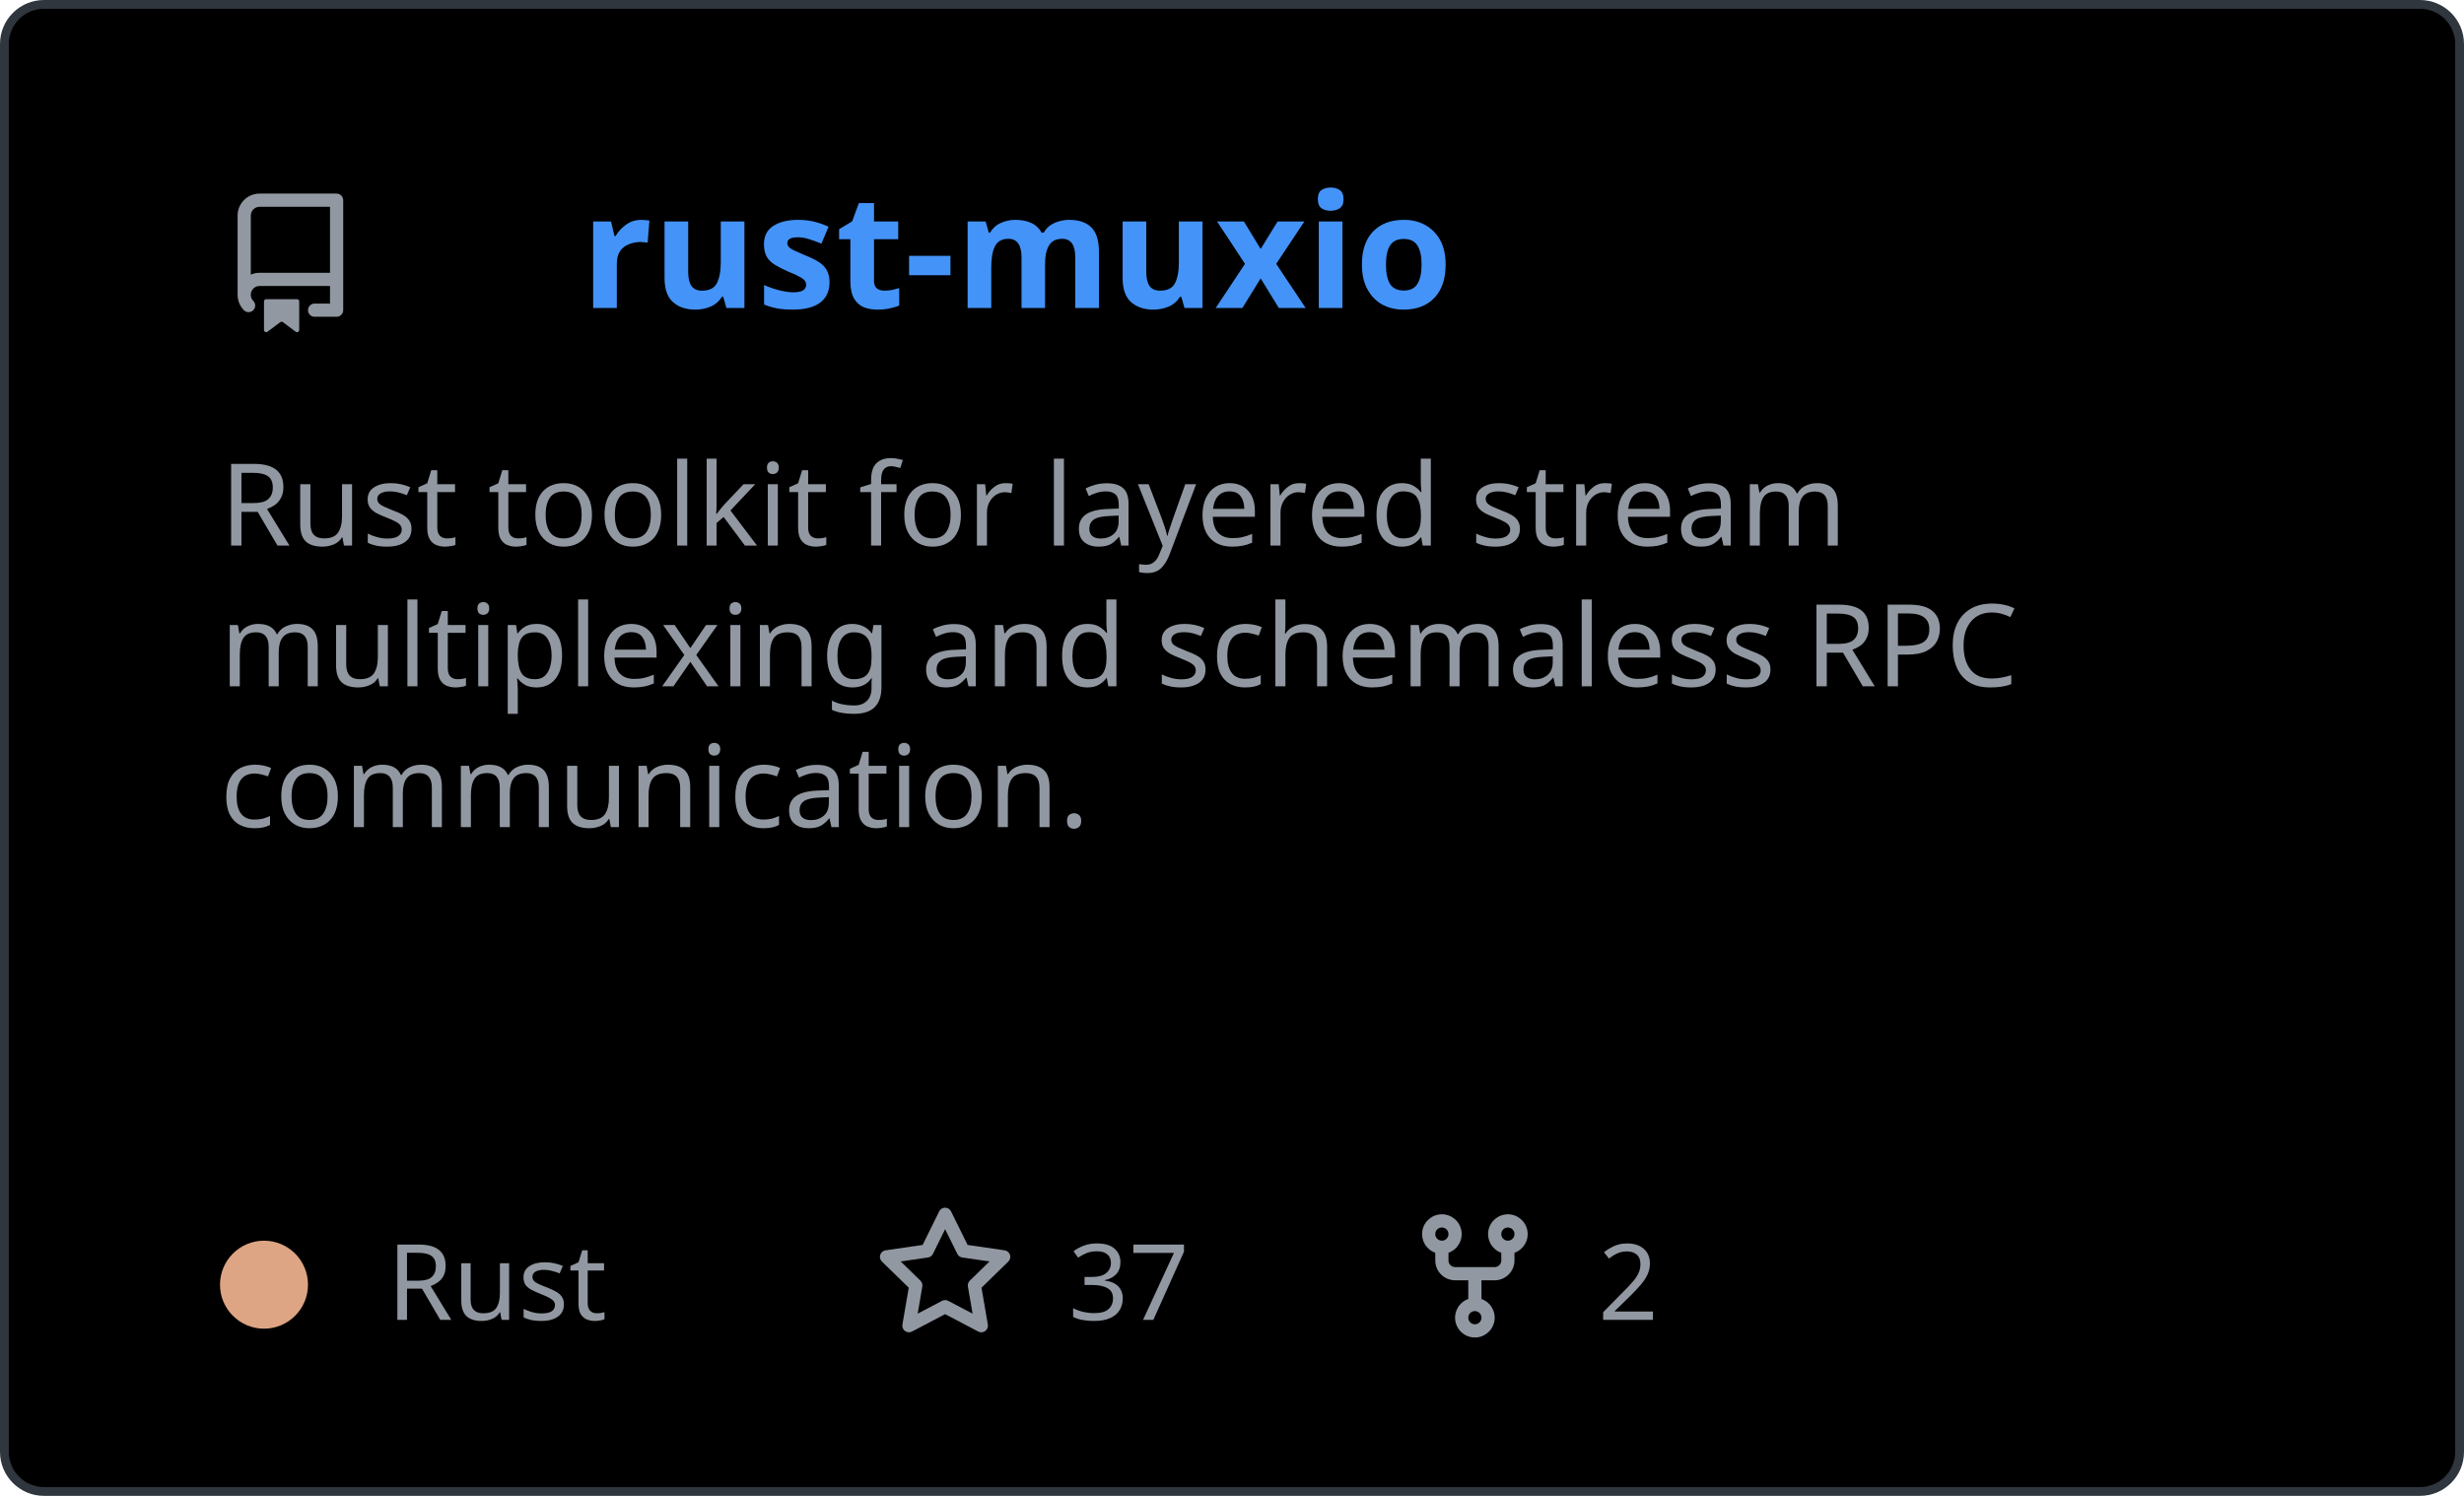
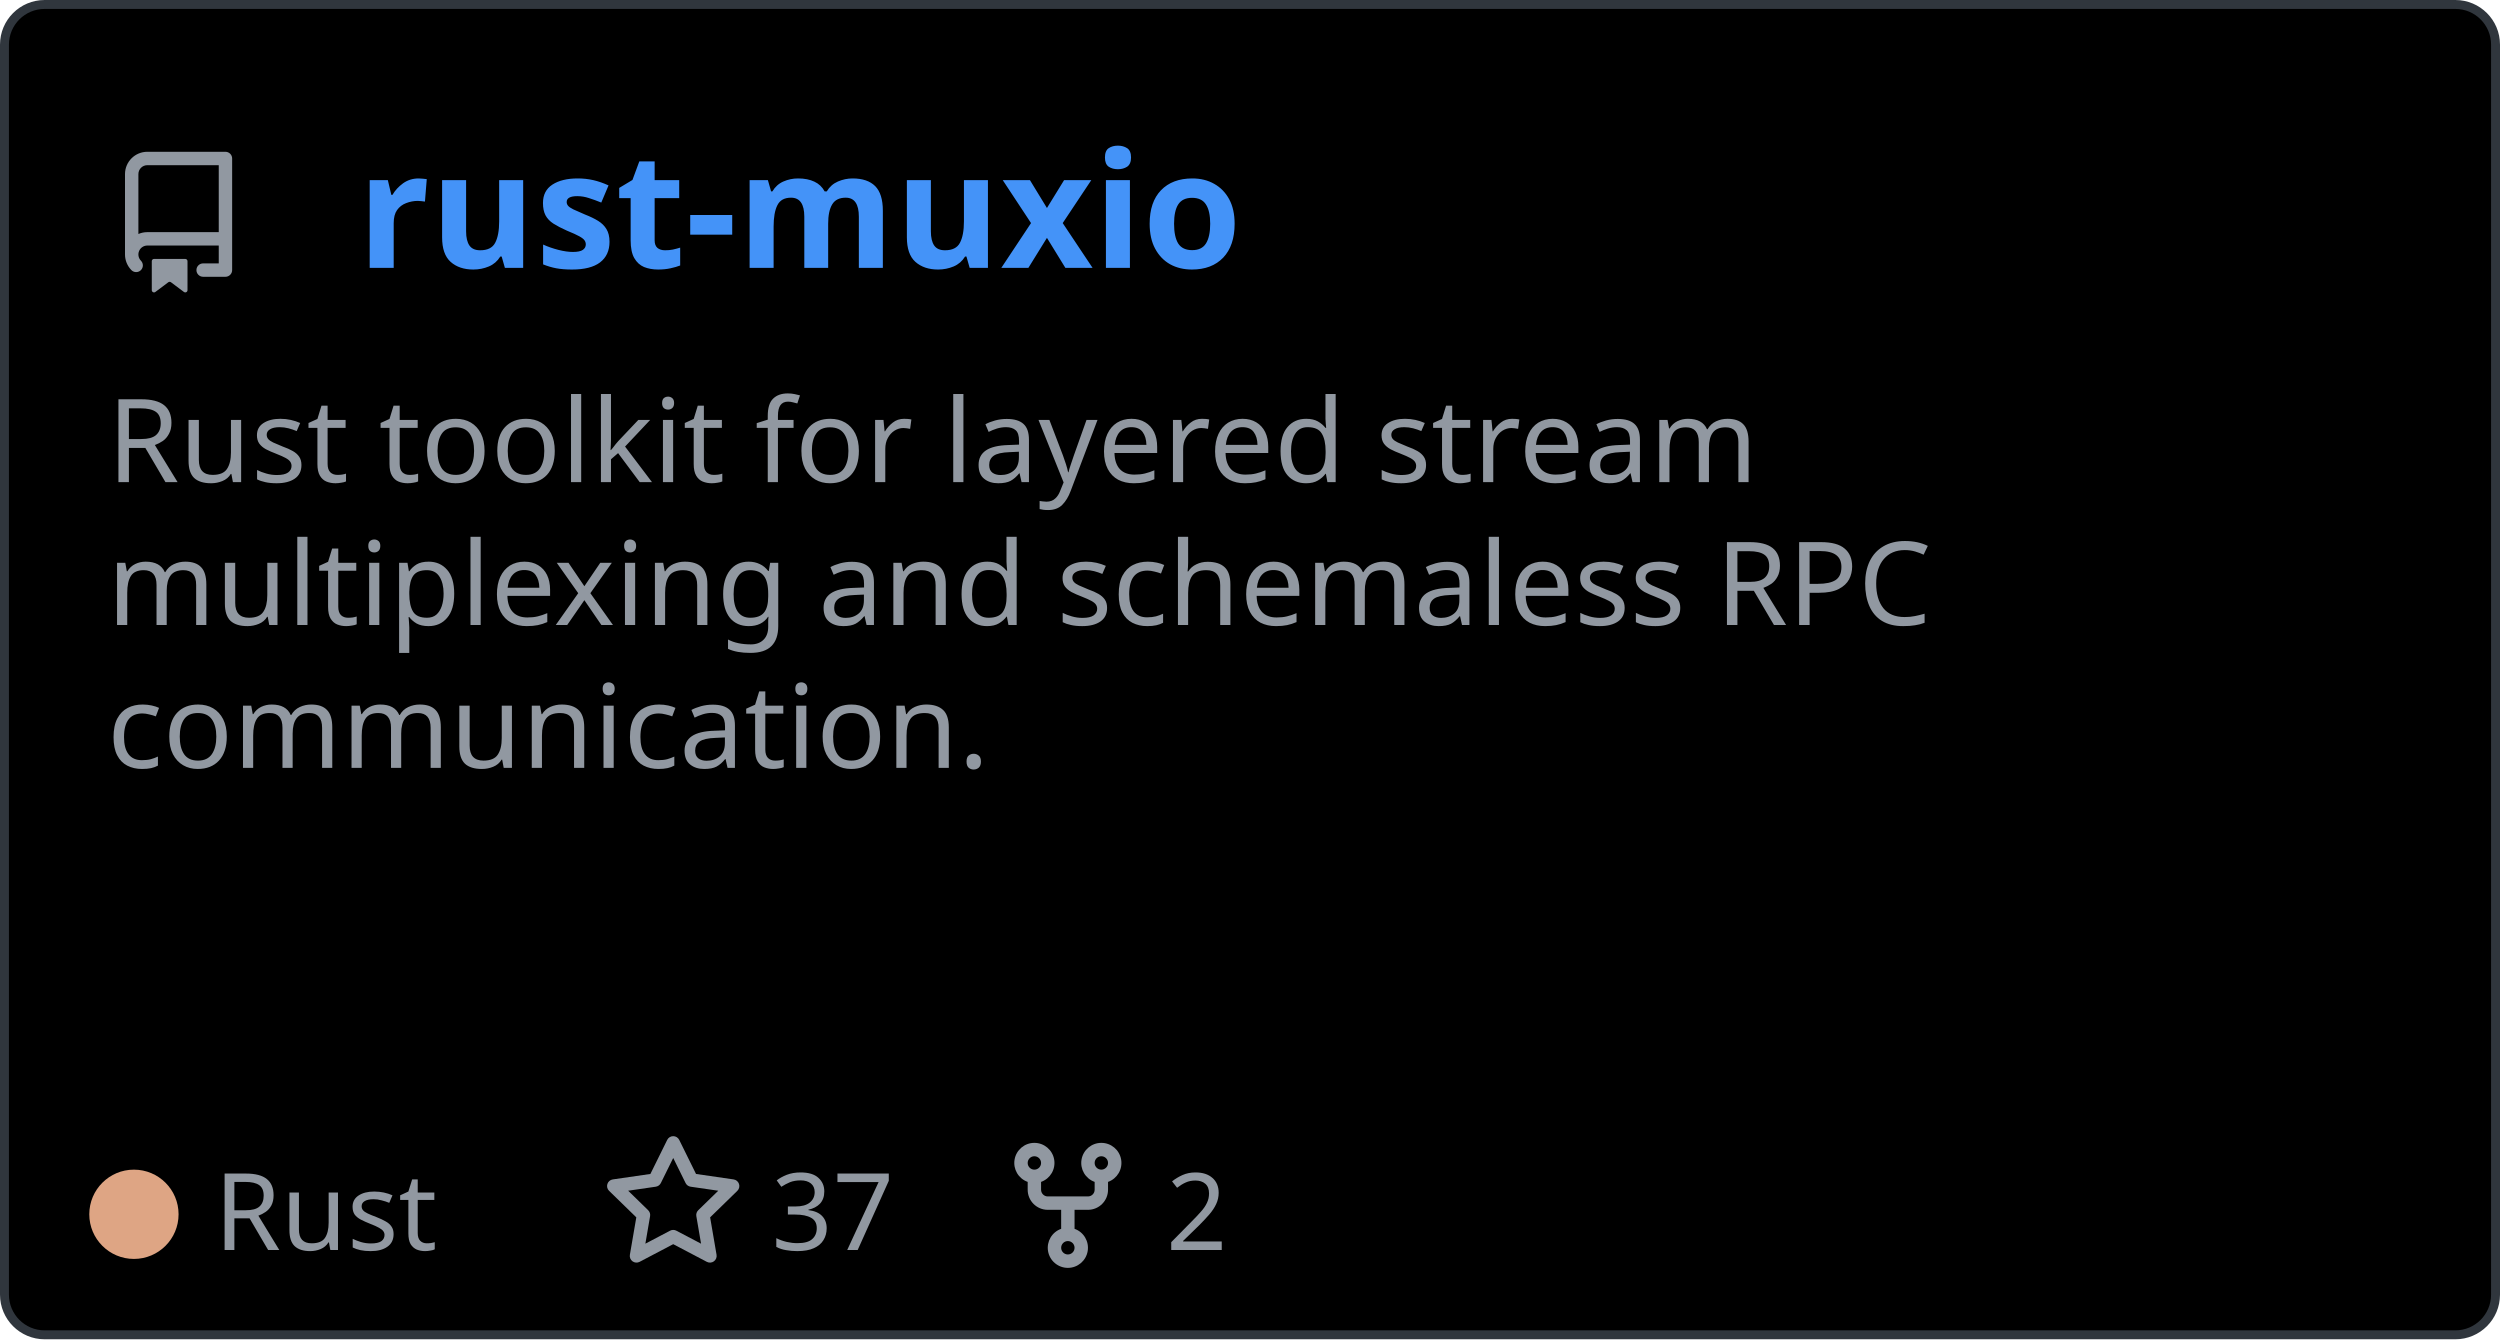
- <svg xmlns="http://www.w3.org/2000/svg" width="280.0" height="170.0" viewBox="0 0 280.0 170.0" role="img" font-family="Helvetica, Arial, sans-serif">
+ <svg xmlns="http://www.w3.org/2000/svg" width="280.0" height="150.0" viewBox="0 0 280.0 150.0" role="img" font-family="Helvetica, Arial, sans-serif">
  <style>.pname { font: 600 18px 'Segoe UI', Ubuntu, Sans-Serif; fill: #4493f8; } .pdesc { font: 400 13px 'Segoe UI', Ubuntu, Sans-Serif; fill: #9198a1; } .pfoot { font: 400 12px 'Segoe UI', Ubuntu, Sans-Serif; fill: #9198a1; }</style>
  <a href="https://github.com/jzombie/rust-muxio">
-     <rect x="0.5" y="0.5" width="279.0" height="169.0" rx="4.5" fill="#000000" stroke="#30363d" />
-     <g transform="translate(25,35)">
+     <rect x="0.5" y="0.5" width="279.0" height="149.0" rx="4.5" fill="#000000" stroke="#30363d" />
+     <g transform="translate(12,30)">
      <svg x="0" y="-13" width="16" height="16" viewBox="0 0 16 16" version="1.1" fill="#9198a1">
        <path fill-rule="evenodd" d="M2 2.5A2.5 2.5 0 014.5 0h8.75a.75.75 0 01.75.75v12.5a.75.75 0 01-.75.75h-2.5a.75.75 0 110-1.5h1.75v-2h-8a1 1 0 00-.714 1.7.75.75 0 01-1.072 1.05A2.495 2.495 0 012 11.5v-9zm10.5-1V9h-8c-.356 0-.694.074-1 .208V2.5a1 1 0 011-1h8zM5 12.25v3.25a.25.25 0 00.4.2l1.45-1.087a.25.25 0 01.3 0L8.6 15.7a.25.25 0 00.4-.2v-3.25a.25.25 0 00-.25-.25h-3.5a.25.25 0 00-.25.25z" />
      </svg>
-       <text x="41" y="0" class="pname">rust-muxio</text>
+       <text x="28" y="0" class="pname">rust-muxio</text>
    </g>
-     <text x="25" y="62" class="pdesc">Rust toolkit for layered stream</text>
-     <text x="25" y="78" class="pdesc">multiplexing and schemaless RPC</text>
-     <text x="25" y="94" class="pdesc">communication.</text>
-     <g transform="translate(30,150.0)" class="pfoot">
+     <text x="12" y="54" class="pdesc">Rust toolkit for layered stream</text>
+     <text x="12" y="70" class="pdesc">multiplexing and schemaless RPC</text>
+     <text x="12" y="86" class="pdesc">communication.</text>
+     <g transform="translate(15,140.0)" class="pfoot">
      <circle cx="0" cy="-4" r="5" fill="#dea584" />
-       <text x="14" y="0">Rust</text>
-       <g transform="translate(69.4,0)">
+       <text x="9" y="0">Rust</text>
+       <g transform="translate(52.4,0)">
        <svg x="0" y="-13" width="16" height="16" viewBox="0 0 16 16" version="1.1" fill="#9198a1">
          <path fill-rule="evenodd" d="M8 .25a.75.75 0 01.673.418l1.882 3.815 4.21.612a.75.75 0 01.416 1.279l-3.046 2.97.719 4.192a.75.75 0 01-1.088.791L8 12.347l-3.766 1.98a.75.75 0 01-1.088-.79l.72-4.194L.818 6.374a.75.75 0 01.416-1.28l4.21-.611L7.327.668A.75.75 0 018 .25zm0 2.445L6.615 5.5a.75.75 0 01-.564.41l-3.097.45 2.24 2.184a.75.75 0 01.216.664l-.528 3.084 2.769-1.456a.75.75 0 01.698 0l2.77 1.456-.53-3.084a.75.75 0 01.216-.664l2.24-2.183-3.096-.45a.75.75 0 01-.564-.41L8 2.694v.001z" />
        </svg>
-         <text x="22" y="0">37</text>
+         <text x="19" y="0">37</text>
      </g>
-       <g transform="translate(129.6,0)">
+       <g transform="translate(96.6,0)">
        <svg x="0" y="-13" width="16" height="16" viewBox="0 0 16 16" version="1.1" fill="#9198a1">
          <path fill-rule="evenodd" d="M5 3.25a.75.75 0 11-1.5 0 .75.75 0 011.5 0zm0 2.122a2.25 2.25 0 10-1.5 0v.878A2.25 2.25 0 005.75 8.5h1.5v2.128a2.251 2.251 0 101.5 0V8.5h1.5a2.25 2.25 0 002.25-2.25v-.878a2.25 2.25 0 10-1.5 0v.878a.75.75 0 01-.75.75h-4.5A.75.75 0 015 6.25v-.878zm3.75 7.378a.75.75 0 11-1.5 0 .75.75 0 011.5 0zm3-8.75a.75.75 0 100-1.5.75.75 0 000 1.5z" />
        </svg>
-         <text x="22" y="0">2</text>
+         <text x="19" y="0">2</text>
      </g>
    </g>
  </a>
</svg>
